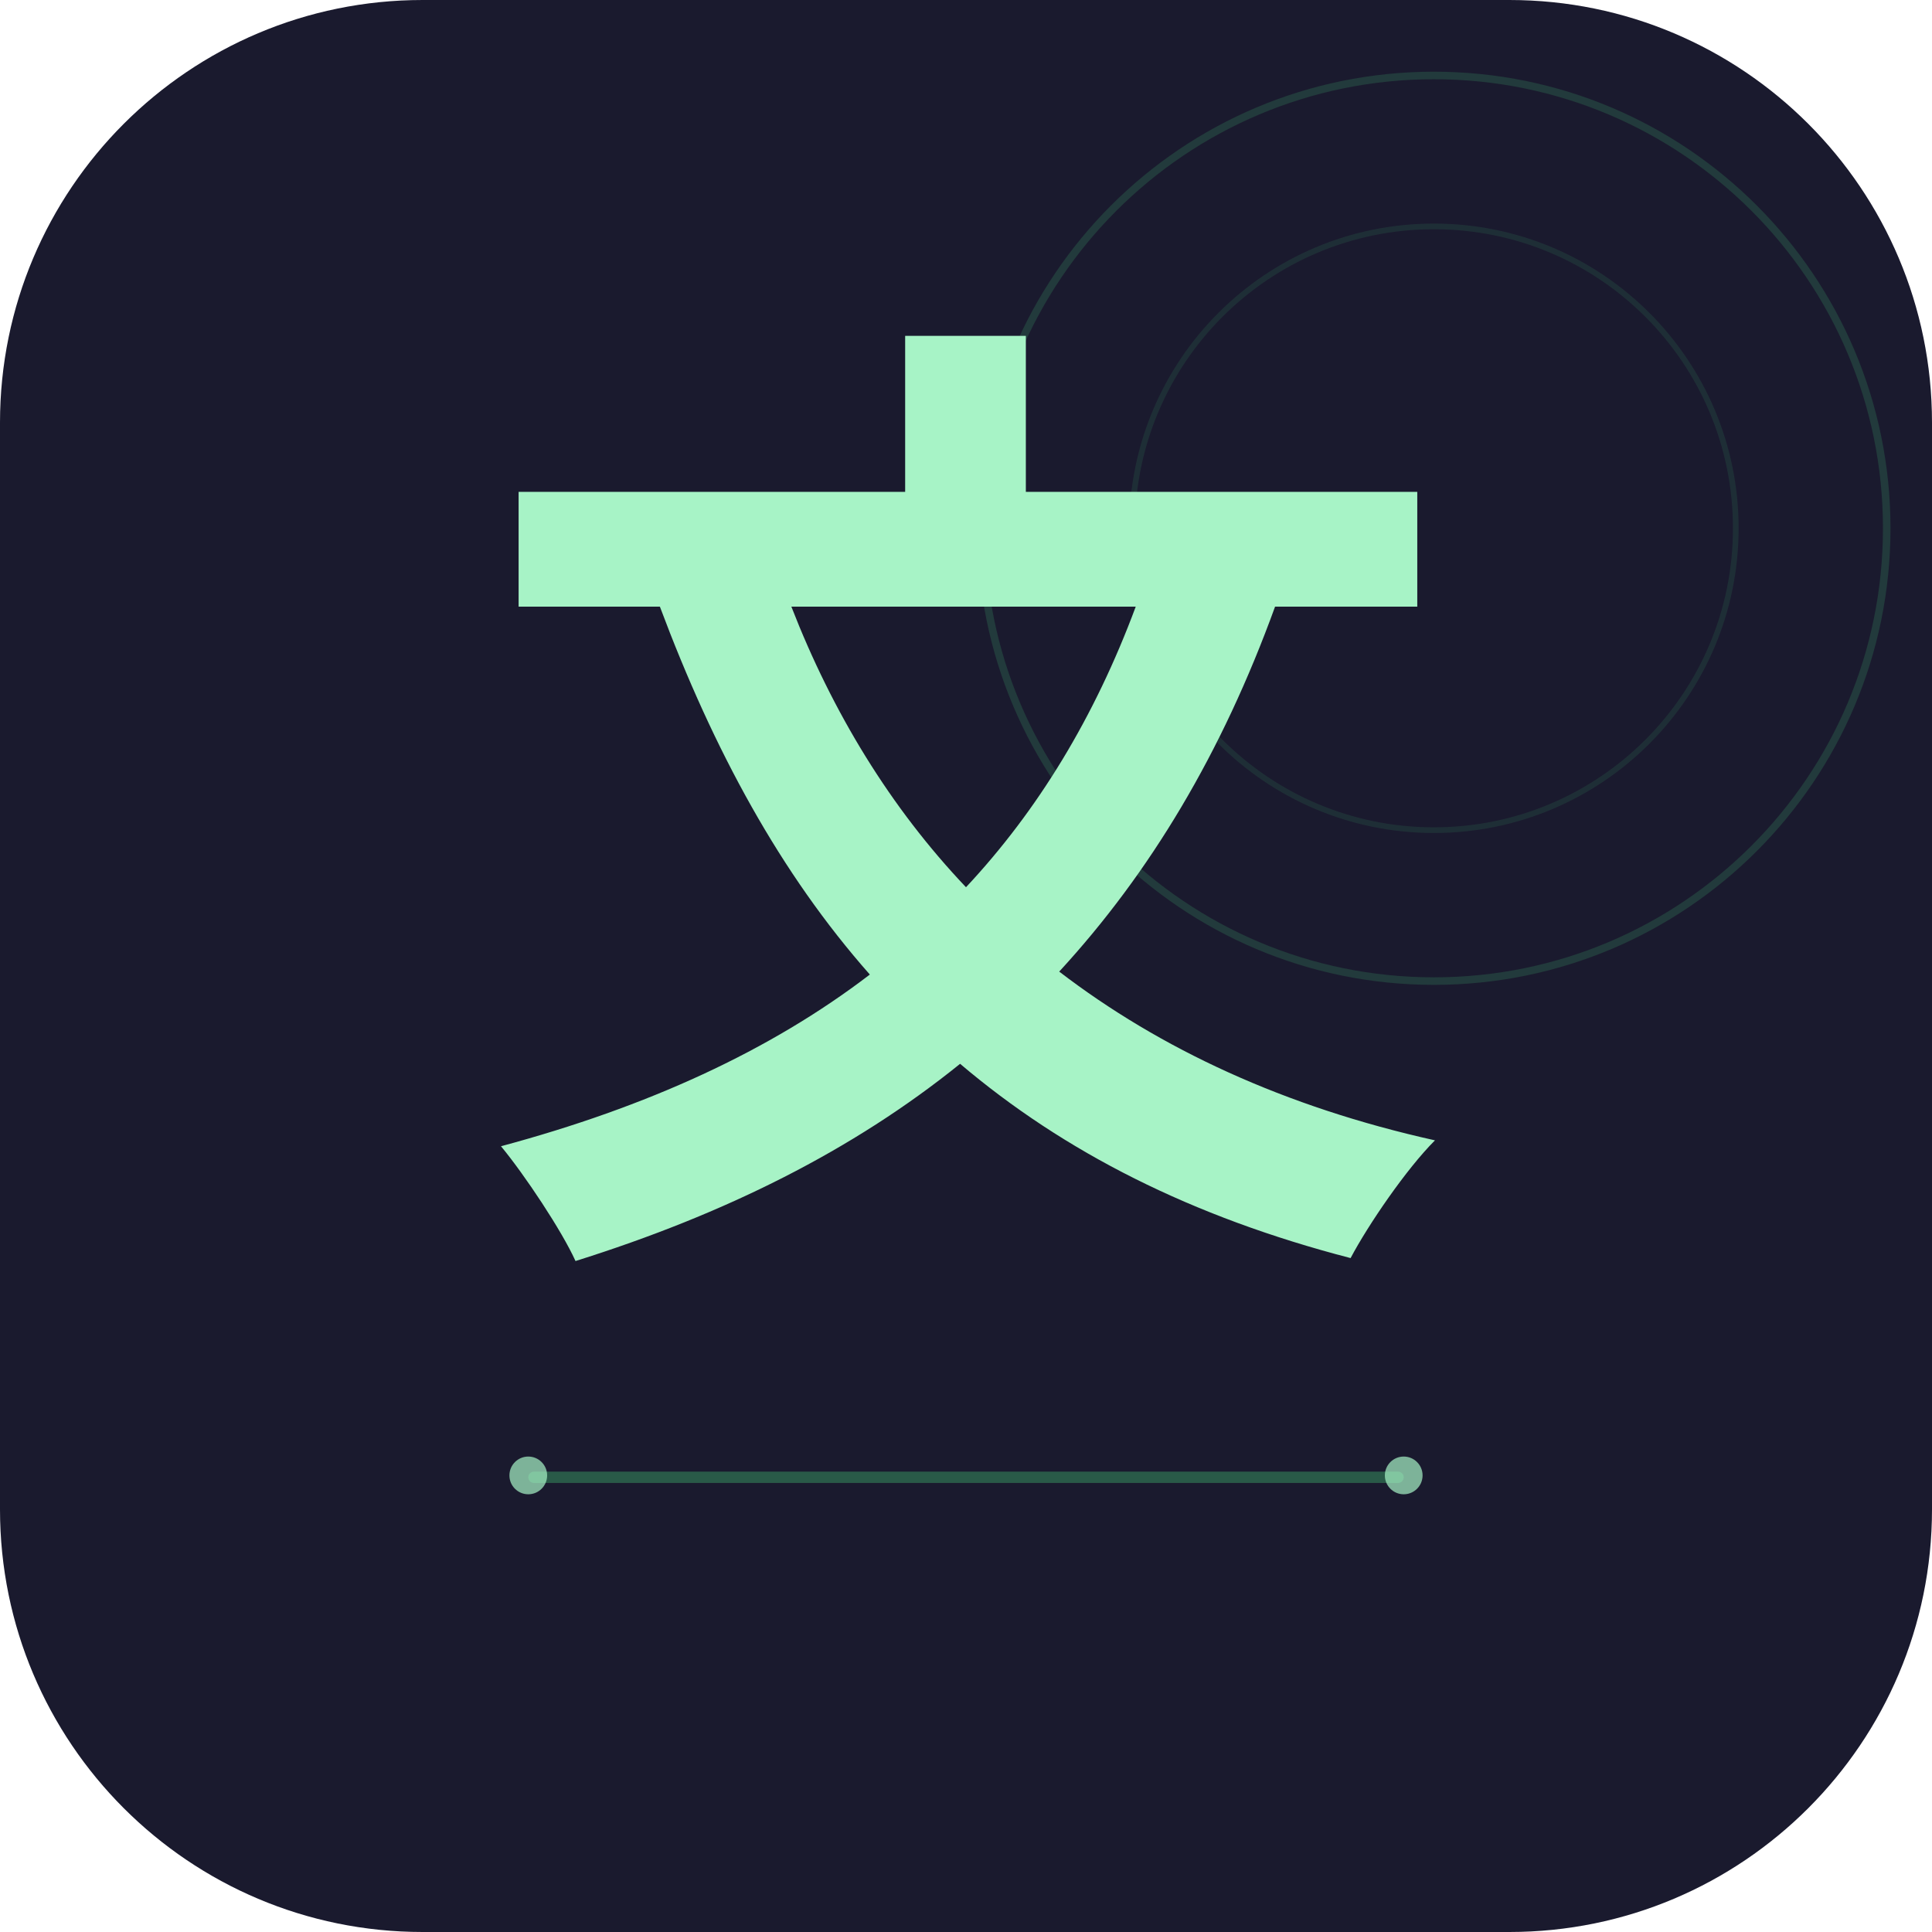
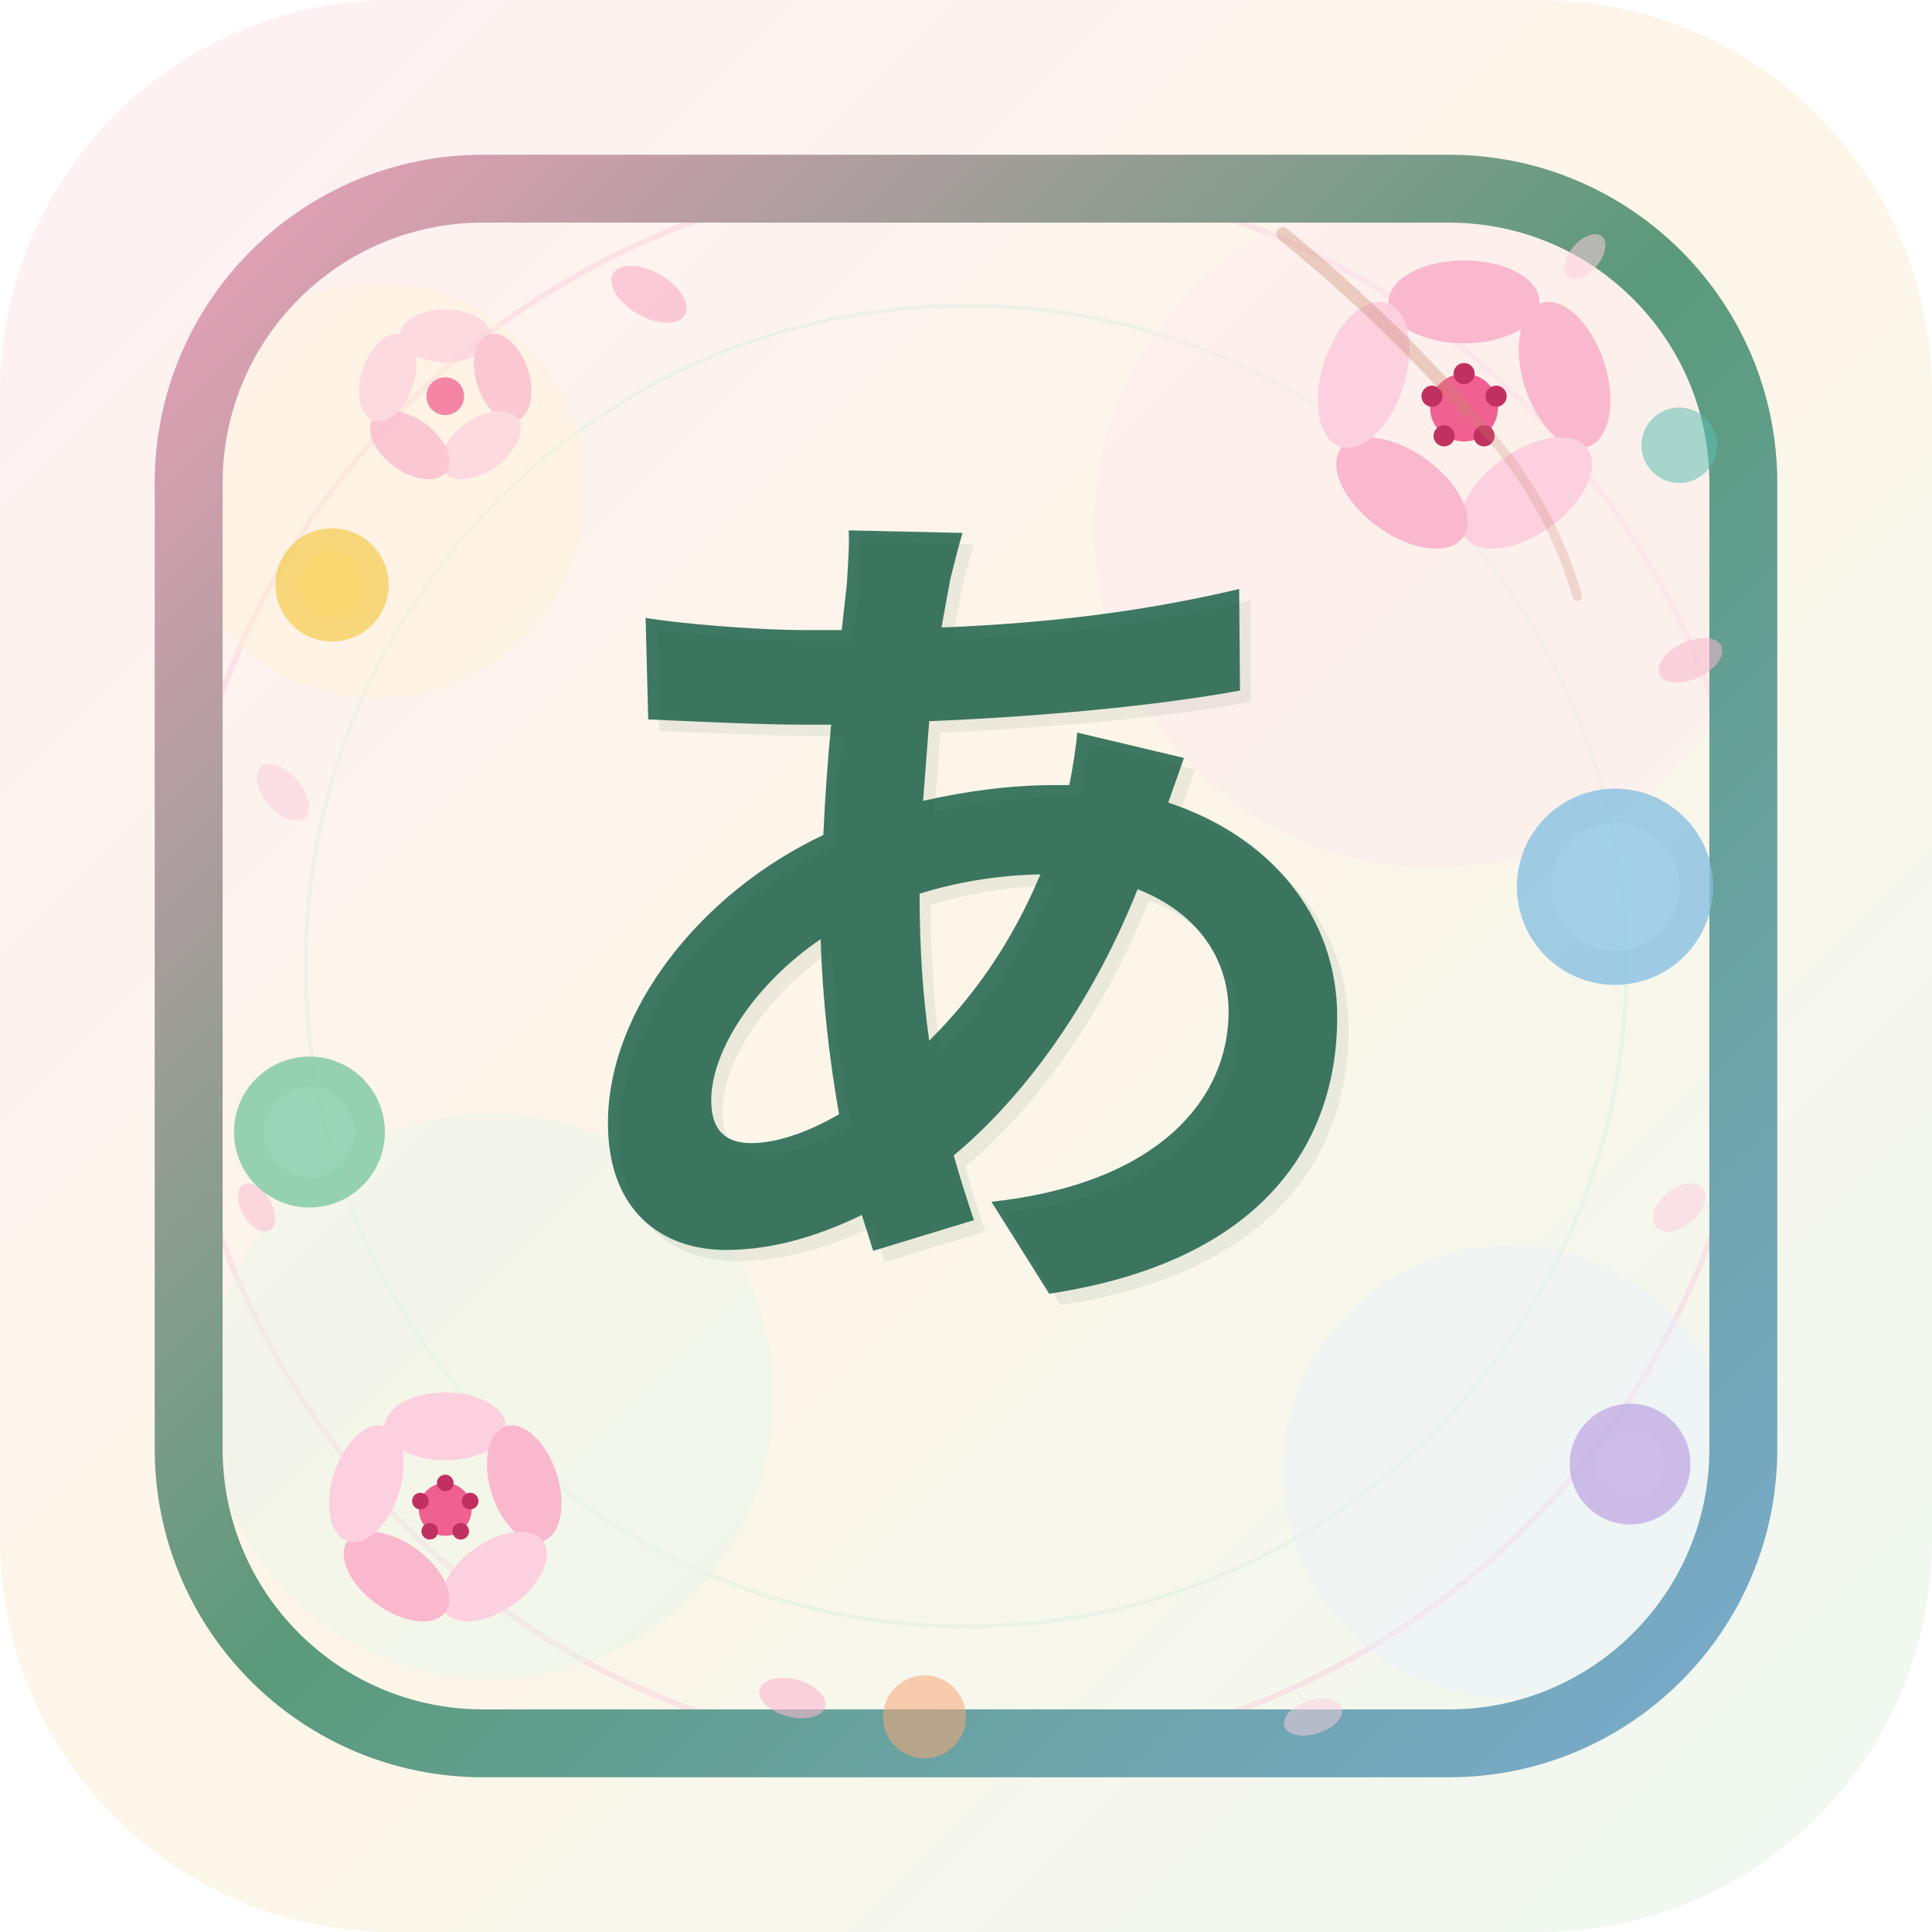
<svg xmlns="http://www.w3.org/2000/svg" viewBox="0 0 512 512">
-   <rect width="512" height="512" rx="112" fill="#1a1a2e" />
-   <circle cx="380" cy="140" r="120" fill="none" stroke="#2d6a4f" stroke-width="2" opacity="0.4" />
-   <circle cx="380" cy="140" r="80" fill="none" stroke="#2d6a4f" stroke-width="1.5" opacity="0.25" />
-   <text x="256" y="310" font-family="serif" font-size="260" font-weight="700" text-anchor="middle" fill="#a7f3c6">文</text>
-   <rect x="140" y="390" width="232" height="3" rx="1.5" fill="#2d6a4f" opacity="0.8" />
-   <circle cx="140" cy="391" r="5" fill="#a7f3c6" opacity="0.7" />
-   <circle cx="372" cy="391" r="5" fill="#a7f3c6" opacity="0.7" />
+   <defs>
+     <linearGradient id="bg" x1="0%" y1="0%" x2="100%" y2="100%">
+       <stop offset="0%" stop-color="#fef0f5" />
+       <stop offset="50%" stop-color="#fdf6e8" />
+       <stop offset="100%" stop-color="#eef8f2" />
+     </linearGradient>
+     <linearGradient id="borderGrad" x1="0%" y1="0%" x2="100%" y2="100%">
+       <stop offset="0%" stop-color="#e8a0b8" />
+       <stop offset="50%" stop-color="#5a9a7a" />
+       <stop offset="100%" stop-color="#7aabcc" />
+     </linearGradient>
+   </defs>
+   <rect width="512" height="512" rx="104" fill="url(#bg)" />
+   <circle cx="256" cy="256" r="210" fill="none" stroke="#f9d0e0" stroke-width="1.5" opacity="0.5" />
+   <circle cx="256" cy="256" r="175" fill="none" stroke="#d4eedf" stroke-width="1" opacity="0.4" />
+   <circle cx="380" cy="140" r="90" fill="#fde8f0" opacity="0.45" />
+   <circle cx="130" cy="370" r="75" fill="#e6f5ec" opacity="0.4" />
+   <circle cx="100" cy="130" r="55" fill="#fef3d0" opacity="0.35" />
+   <circle cx="400" cy="390" r="60" fill="#e8f0fc" opacity="0.4" />
+   <rect x="50" y="50" width="412" height="412" rx="78" fill="none" stroke="url(#borderGrad)" stroke-width="18" />
+   <g transform="translate(388,108)">
+     <ellipse cx="0" cy="-28" rx="20" ry="11" fill="#f9b8ce" transform="rotate(0)" />
+     <ellipse cx="0" cy="-28" rx="20" ry="11" fill="#f9b8ce" transform="rotate(72)" />
+     <ellipse cx="0" cy="-28" rx="20" ry="11" fill="#fcd0df" transform="rotate(144)" />
+     <ellipse cx="0" cy="-28" rx="20" ry="11" fill="#f9b8ce" transform="rotate(216)" />
+     <ellipse cx="0" cy="-28" rx="20" ry="11" fill="#fcd0df" transform="rotate(288)" />
+     <circle cx="0" cy="0" r="9" fill="#f06090" />
+     <circle cx="0" cy="-9" r="2.8" fill="#c03060" />
+     <circle cx="8.5" cy="-3" r="2.8" fill="#c03060" />
+     <circle cx="5.3" cy="7.5" r="2.8" fill="#c03060" />
+     <circle cx="-5.3" cy="7.5" r="2.8" fill="#c03060" />
+     <circle cx="-8.5" cy="-3" r="2.8" fill="#c03060" />
+   </g>
+   <g transform="translate(118,400)">
+     <ellipse cx="0" cy="-22" rx="16" ry="9" fill="#fcd0df" transform="rotate(0)" />
+     <ellipse cx="0" cy="-22" rx="16" ry="9" fill="#f9b8ce" transform="rotate(72)" />
+     <ellipse cx="0" cy="-22" rx="16" ry="9" fill="#fcd0df" transform="rotate(144)" />
+     <ellipse cx="0" cy="-22" rx="16" ry="9" fill="#f9b8ce" transform="rotate(216)" />
+     <ellipse cx="0" cy="-22" rx="16" ry="9" fill="#fcd0df" transform="rotate(288)" />
+     <circle cx="0" cy="0" r="7" fill="#f06090" />
+     <circle cx="0" cy="-7" r="2.2" fill="#c03060" />
+     <circle cx="6.6" cy="-2.2" r="2.2" fill="#c03060" />
+     <circle cx="4.1" cy="5.8" r="2.2" fill="#c03060" />
+     <circle cx="-4.1" cy="5.8" r="2.2" fill="#c03060" />
+     <circle cx="-6.6" cy="-2.2" r="2.2" fill="#c03060" />
+   </g>
+   <g transform="translate(118,105)" opacity="0.75">
+     <ellipse cx="0" cy="-16" rx="12" ry="7" fill="#fcd0df" transform="rotate(0)" />
+     <ellipse cx="0" cy="-16" rx="12" ry="7" fill="#f9b8ce" transform="rotate(72)" />
+     <ellipse cx="0" cy="-16" rx="12" ry="7" fill="#fcd0df" transform="rotate(144)" />
+     <ellipse cx="0" cy="-16" rx="12" ry="7" fill="#f9b8ce" transform="rotate(216)" />
+     <ellipse cx="0" cy="-16" rx="12" ry="7" fill="#fcd0df" transform="rotate(288)" />
+     <circle cx="0" cy="0" r="5" fill="#f06090" />
+   </g>
+   <ellipse cx="172" cy="78" rx="11" ry="6" fill="#f9b8ce" opacity="0.7" transform="rotate(30 172 78)" />
+   <ellipse cx="75" cy="210" rx="9" ry="5" fill="#fcd0df" opacity="0.6" transform="rotate(50 75 210)" />
+   <ellipse cx="448" cy="175" rx="9" ry="5" fill="#f9b8ce" opacity="0.55" transform="rotate(-25 448 175)" />
+   <ellipse cx="445" cy="320" rx="8" ry="5" fill="#fcd0df" opacity="0.55" transform="rotate(-40 445 320)" />
+   <ellipse cx="210" cy="450" rx="9" ry="5" fill="#f9b8ce" opacity="0.6" transform="rotate(15 210 450)" />
+   <ellipse cx="348" cy="455" rx="8" ry="4.5" fill="#fcd0df" opacity="0.5" transform="rotate(-18 348 455)" />
+   <ellipse cx="68" cy="320" rx="7" ry="4" fill="#f9b8ce" opacity="0.5" transform="rotate(60 68 320)" />
+   <ellipse cx="420" cy="68" rx="7" ry="4" fill="#fcd0df" opacity="0.55" transform="rotate(-50 420 68)" />
+   <circle cx="428" cy="235" r="26" fill="#85bfe0" opacity="0.78" />
+   <circle cx="428" cy="235" r="17" fill="#a8d4ee" opacity="0.5" />
+   <circle cx="82" cy="300" r="20" fill="#6ec49a" opacity="0.72" />
+   <circle cx="82" cy="300" r="12" fill="#9edabb" opacity="0.5" />
+   <circle cx="88" cy="155" r="15" fill="#f5c842" opacity="0.65" />
+   <circle cx="88" cy="155" r="9" fill="#fad96a" opacity="0.5" />
+   <circle cx="432" cy="388" r="16" fill="#b89ee0" opacity="0.65" />
+   <circle cx="432" cy="388" r="9" fill="#d0bef0" opacity="0.45" />
+   <circle cx="245" cy="455" r="11" fill="#f5a878" opacity="0.55" />
+   <circle cx="445" cy="118" r="10" fill="#5cbfb0" opacity="0.55" />
+   <path d="M340 62 Q368 85 388 108" fill="none" stroke="#c8856a" stroke-width="3.5" opacity="0.35" stroke-linecap="round" />
+   <path d="M388 108 Q410 130 418 158" fill="none" stroke="#c8856a" stroke-width="2.5" opacity="0.25" stroke-linecap="round" />
+   <text x="256" y="328" font-family="'Hiragino Mincho ProN','Yu Mincho','MS Mincho',Georgia,serif" font-size="232" font-weight="700" text-anchor="middle" fill="#2e6e58" opacity="0.92">あ</text>
+   <text x="259" y="331" font-family="'Hiragino Mincho ProN','Yu Mincho','MS Mincho',Georgia,serif" font-size="232" font-weight="700" text-anchor="middle" fill="#1a4a38" opacity="0.08">あ</text>
</svg>
